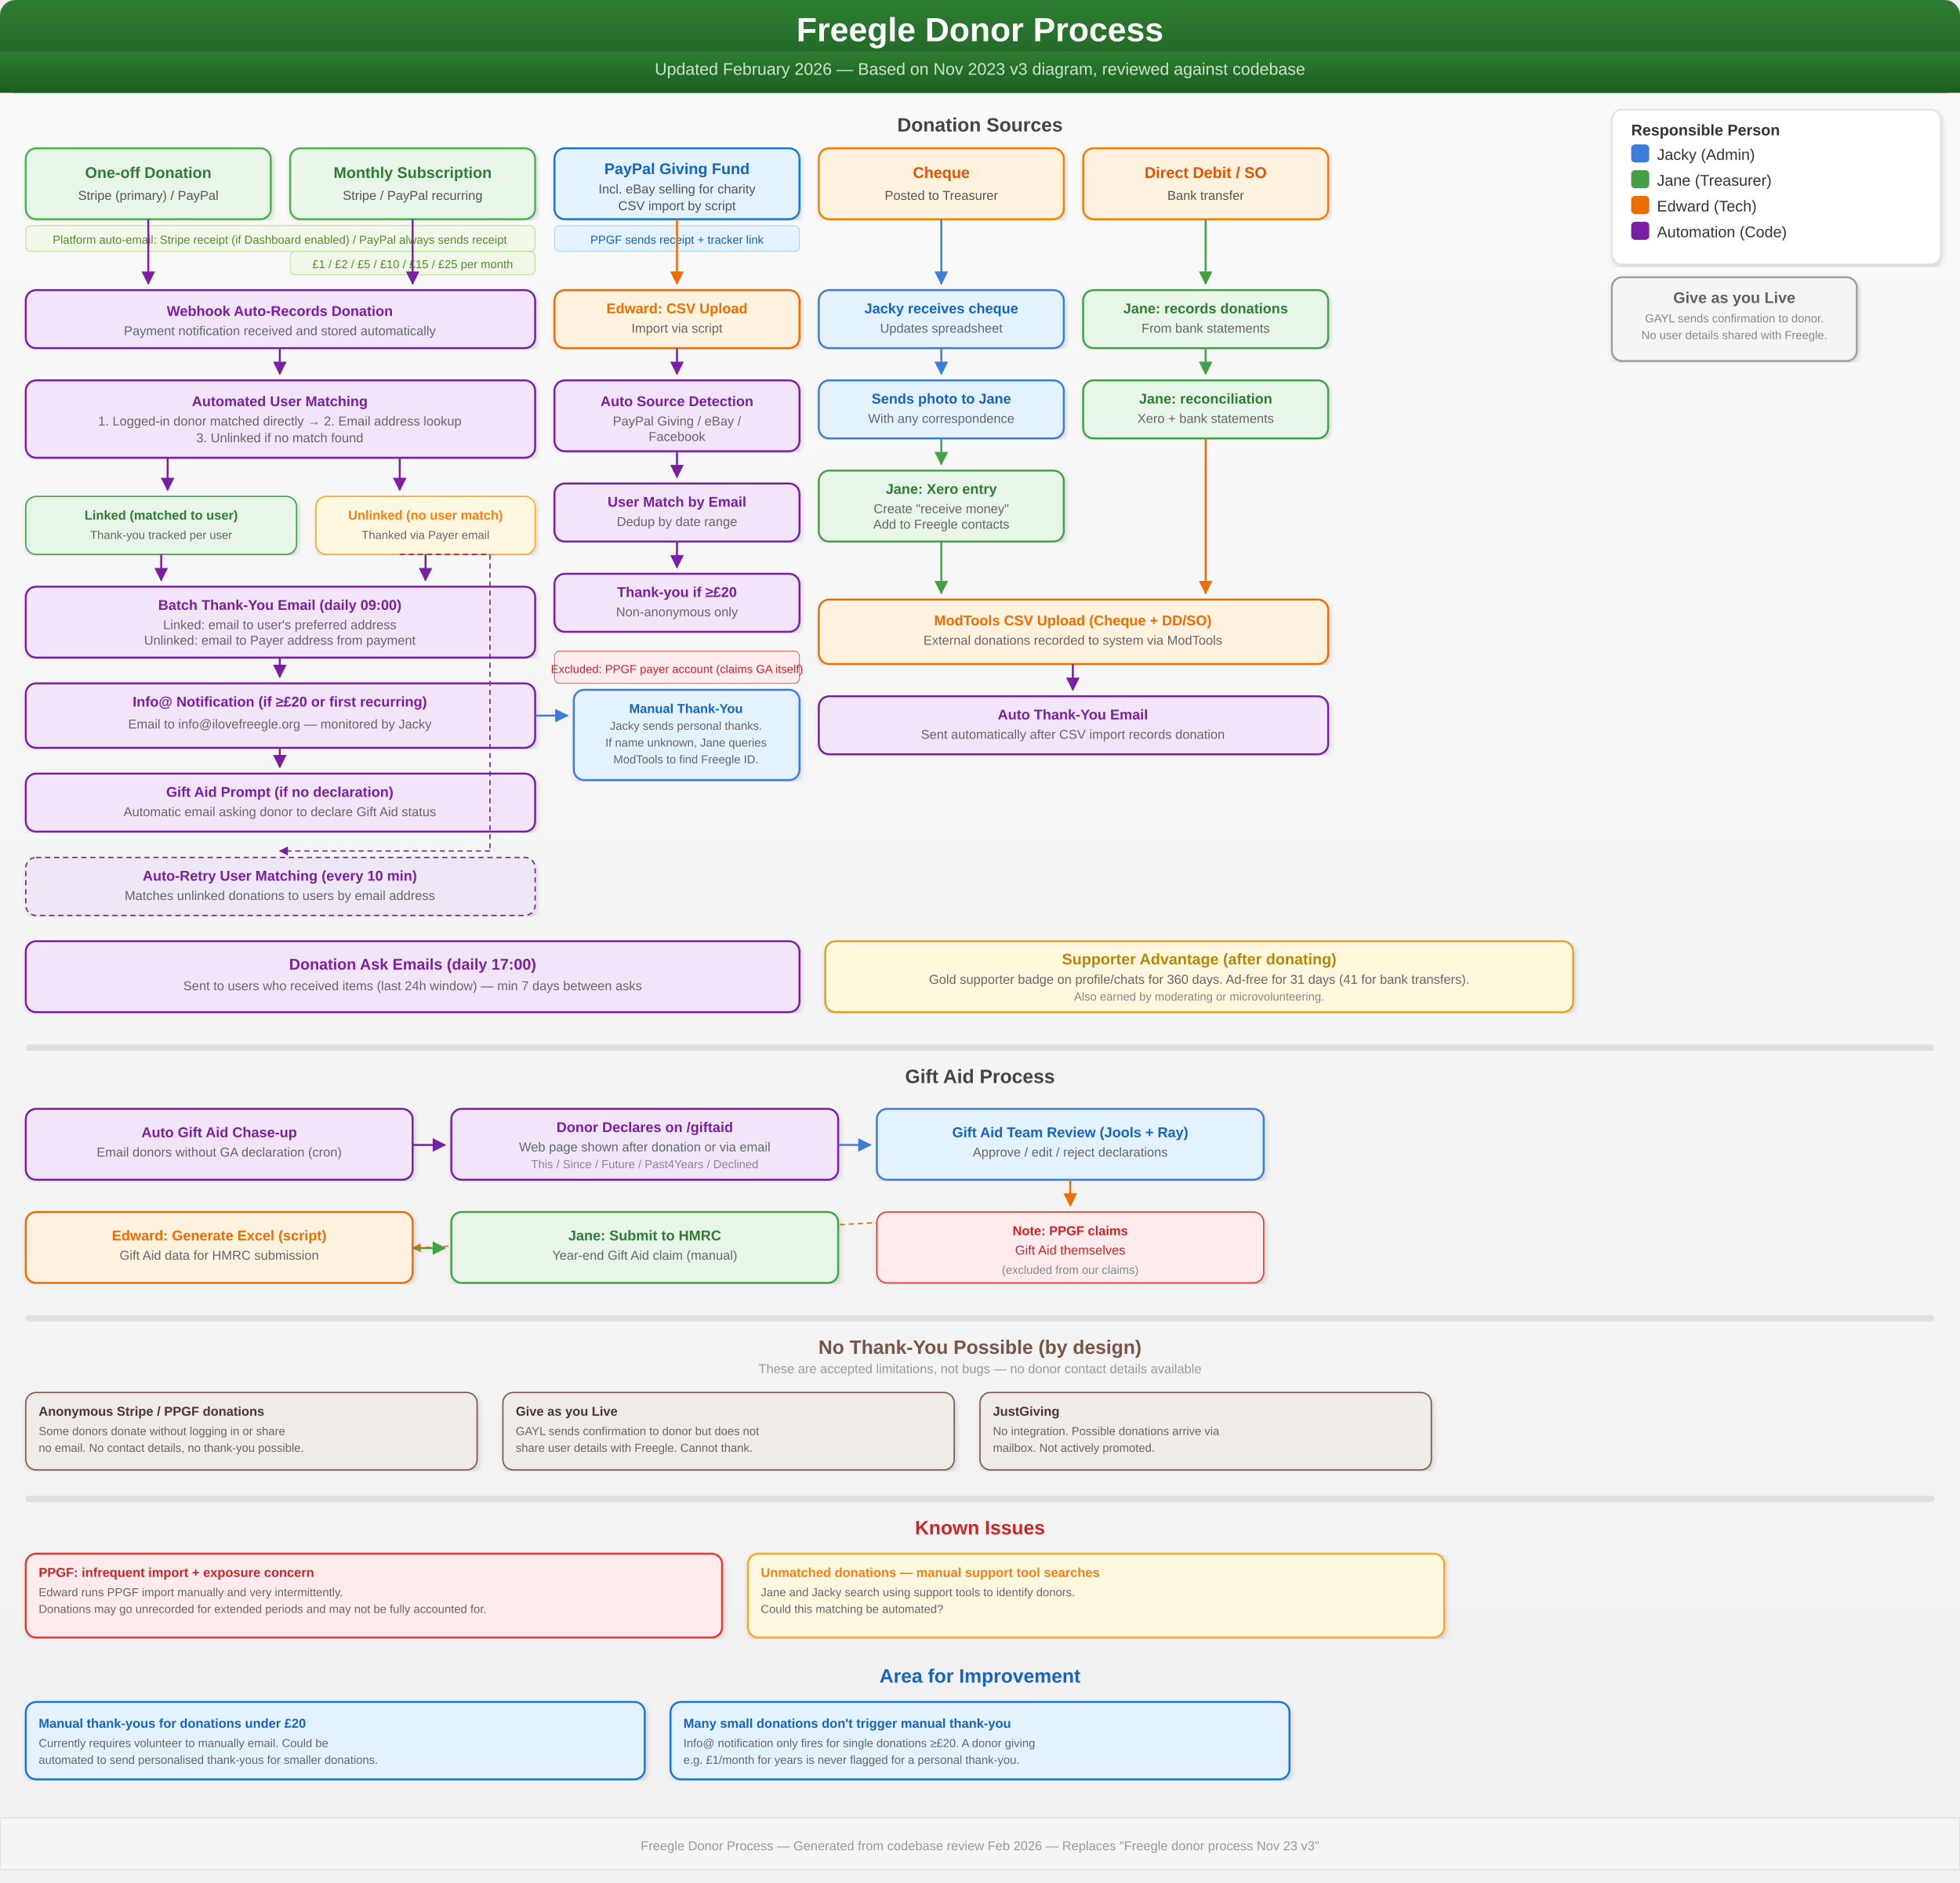
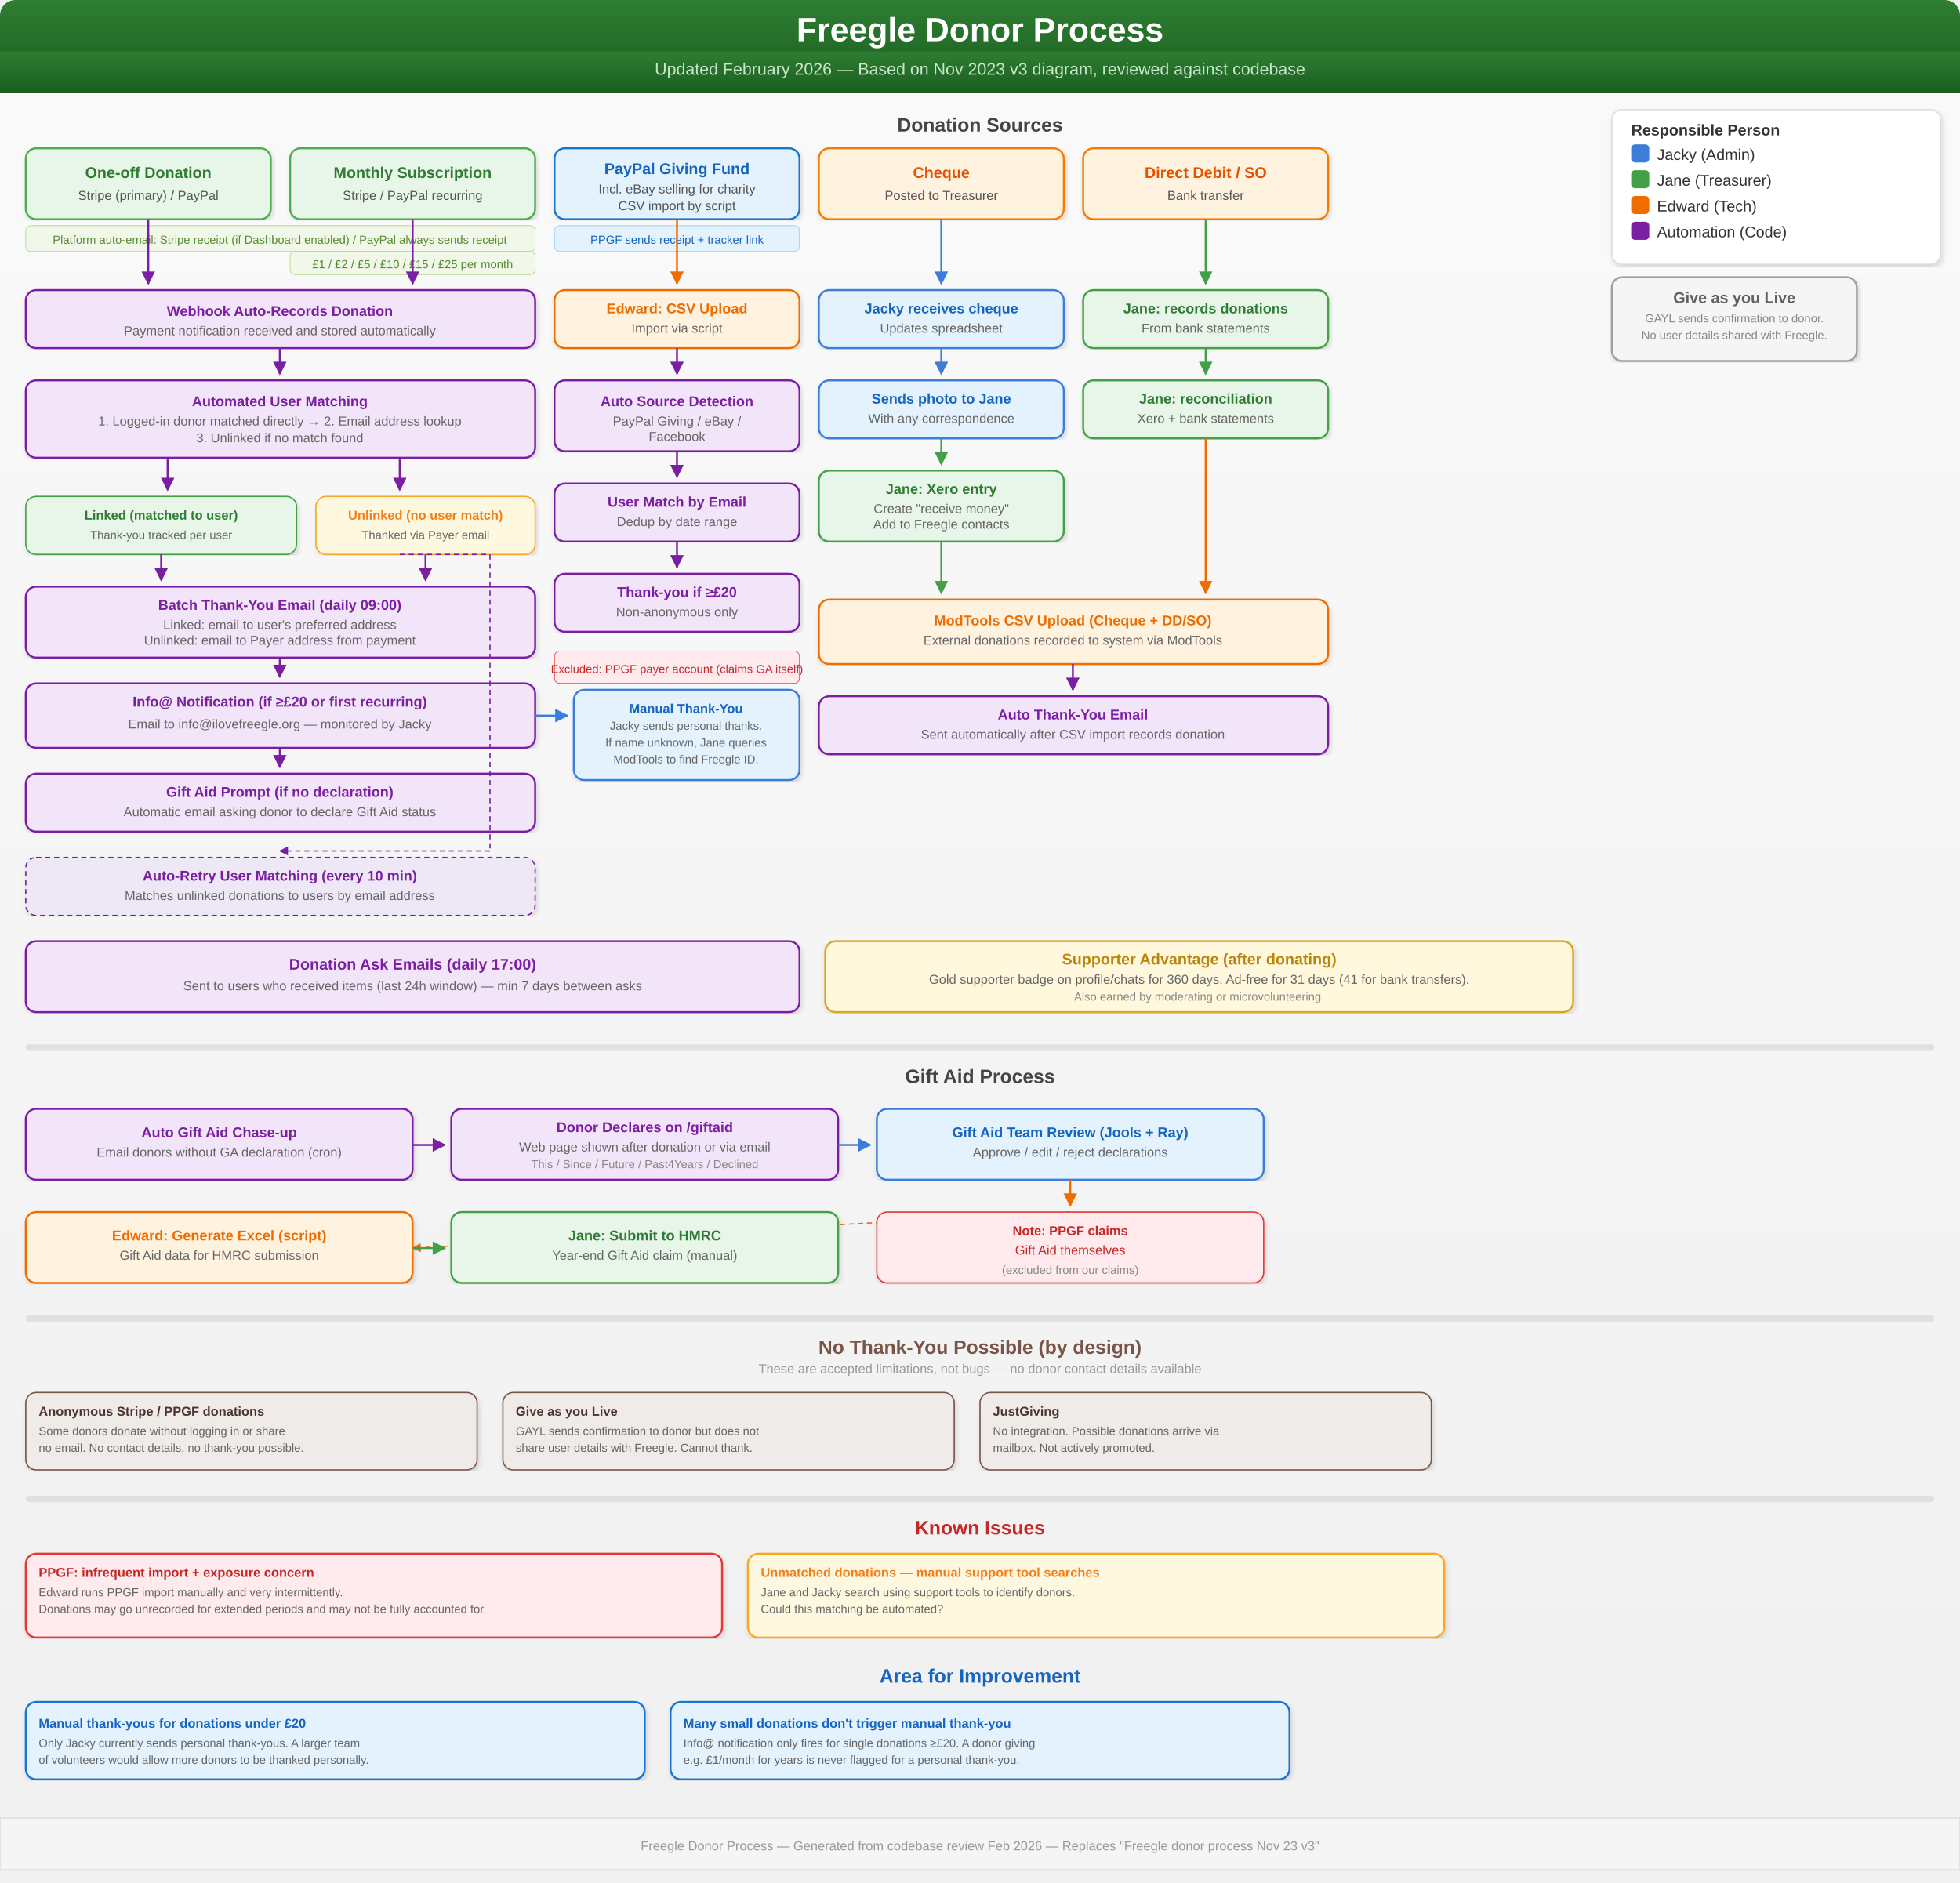
<svg xmlns="http://www.w3.org/2000/svg" viewBox="0 0 1520 1460" font-family="Segoe UI, Arial, sans-serif">
  <defs>
    <filter id="shadow" x="-2%" y="-2%" width="104%" height="104%">
      <feDropShadow dx="1" dy="2" stdDeviation="2" flood-opacity="0.15" />
    </filter>
    <marker id="arrow" viewBox="0 0 10 10" refX="9" refY="5" markerWidth="7" markerHeight="7" orient="auto-start-reverse">
      <path d="M 0 0 L 10 5 L 0 10 z" fill="#666" />
    </marker>
    <marker id="arrow-blue" viewBox="0 0 10 10" refX="9" refY="5" markerWidth="7" markerHeight="7" orient="auto-start-reverse">
      <path d="M 0 0 L 10 5 L 0 10 z" fill="#3B7DD8" />
    </marker>
    <marker id="arrow-green" viewBox="0 0 10 10" refX="9" refY="5" markerWidth="7" markerHeight="7" orient="auto-start-reverse">
      <path d="M 0 0 L 10 5 L 0 10 z" fill="#43A047" />
    </marker>
    <marker id="arrow-orange" viewBox="0 0 10 10" refX="9" refY="5" markerWidth="7" markerHeight="7" orient="auto-start-reverse">
      <path d="M 0 0 L 10 5 L 0 10 z" fill="#EF6C00" />
    </marker>
    <marker id="arrow-purple" viewBox="0 0 10 10" refX="9" refY="5" markerWidth="7" markerHeight="7" orient="auto-start-reverse">
      <path d="M 0 0 L 10 5 L 0 10 z" fill="#7B1FA2" />
    </marker>
    <linearGradient id="headerGrad" x1="0" y1="0" x2="0" y2="1">
      <stop offset="0%" stop-color="#2E7D32" />
      <stop offset="100%" stop-color="#1B5E20" />
    </linearGradient>
    <linearGradient id="bgGrad" x1="0" y1="0" x2="0" y2="1">
      <stop offset="0%" stop-color="#FAFAFA" />
      <stop offset="100%" stop-color="#F0F0F0" />
    </linearGradient>
  </defs>
  <rect width="1520" height="1460" rx="12" fill="url(#bgGrad)" />
  <rect x="0" y="0" width="1520" height="72" rx="12" fill="url(#headerGrad)" />
  <rect x="0" y="40" width="1520" height="32" fill="url(#headerGrad)" />
  <text x="760" y="32" text-anchor="middle" fill="white" font-size="26" font-weight="bold">Freegle Donor Process</text>
  <text x="760" y="58" text-anchor="middle" fill="#C8E6C9" font-size="13">Updated February 2026 — Based on Nov 2023 v3 diagram, reviewed against codebase</text>
  <rect x="1250" y="85" width="255" height="120" rx="8" fill="white" stroke="#DDD" filter="url(#shadow)" />
  <text x="1265" y="105" font-size="12" font-weight="bold" fill="#333">Responsible Person</text>
  <rect x="1265" y="112" width="14" height="14" rx="3" fill="#3B7DD8" />
  <text x="1285" y="124" font-size="12" fill="#333">Jacky (Admin)</text>
  <rect x="1265" y="132" width="14" height="14" rx="3" fill="#43A047" />
  <text x="1285" y="144" font-size="12" fill="#333">Jane (Treasurer)</text>
  <rect x="1265" y="152" width="14" height="14" rx="3" fill="#EF6C00" />
  <text x="1285" y="164" font-size="12" fill="#333">Edward (Tech)</text>
  <rect x="1265" y="172" width="14" height="14" rx="3" fill="#7B1FA2" />
  <text x="1285" y="184" font-size="12" fill="#333">Automation (Code)</text>
  <text x="760" y="102" text-anchor="middle" font-size="15" font-weight="bold" fill="#444">Donation Sources</text>
  <rect x="20" y="115" width="190" height="55" rx="8" fill="#E8F5E9" stroke="#4CAF50" stroke-width="1.5" filter="url(#shadow)" />
  <text x="115" y="138" text-anchor="middle" font-size="12" font-weight="bold" fill="#2E7D32">One-off Donation</text>
  <text x="115" y="155" text-anchor="middle" font-size="10" fill="#555">Stripe (primary) / PayPal</text>
  <rect x="225" y="115" width="190" height="55" rx="8" fill="#E8F5E9" stroke="#4CAF50" stroke-width="1.5" filter="url(#shadow)" />
  <text x="320" y="138" text-anchor="middle" font-size="12" font-weight="bold" fill="#2E7D32">Monthly Subscription</text>
  <text x="320" y="155" text-anchor="middle" font-size="10" fill="#555">Stripe / PayPal recurring</text>
  <rect x="430" y="115" width="190" height="55" rx="8" fill="#E3F2FD" stroke="#1976D2" stroke-width="1.5" filter="url(#shadow)" />
  <text x="525" y="135" text-anchor="middle" font-size="12" font-weight="bold" fill="#1565C0">PayPal Giving Fund</text>
  <text x="525" y="150" text-anchor="middle" font-size="10" fill="#555">Incl. eBay selling for charity</text>
  <text x="525" y="163" text-anchor="middle" font-size="10" fill="#555">CSV import by script</text>
  <rect x="635" y="115" width="190" height="55" rx="8" fill="#FFF3E0" stroke="#F57C00" stroke-width="1.5" filter="url(#shadow)" />
  <text x="730" y="138" text-anchor="middle" font-size="12" font-weight="bold" fill="#E65100">Cheque</text>
  <text x="730" y="155" text-anchor="middle" font-size="10" fill="#555">Posted to Treasurer</text>
  <rect x="840" y="115" width="190" height="55" rx="8" fill="#FFF3E0" stroke="#F57C00" stroke-width="1.5" filter="url(#shadow)" />
  <text x="935" y="138" text-anchor="middle" font-size="12" font-weight="bold" fill="#E65100">Direct Debit / SO</text>
  <text x="935" y="155" text-anchor="middle" font-size="10" fill="#555">Bank transfer</text>
  <rect x="1250" y="215" width="190" height="65" rx="8" fill="#F5F5F5" stroke="#9E9E9E" stroke-width="1.5" filter="url(#shadow)" />
  <text x="1345" y="235" text-anchor="middle" font-size="12" font-weight="bold" fill="#616161">Give as you Live</text>
  <text x="1345" y="250" text-anchor="middle" font-size="9" fill="#888">GAYL sends confirmation to donor.</text>
  <text x="1345" y="263" text-anchor="middle" font-size="9" fill="#888">No user details shared with Freegle.</text>
  <rect x="20" y="175" width="395" height="20" rx="4" fill="#F1F8E9" stroke="#AED581" stroke-width="0.5" />
  <text x="217" y="189" text-anchor="middle" font-size="9" fill="#558B2F">Platform auto-email: Stripe receipt (if Dashboard enabled) / PayPal always sends receipt</text>
  <rect x="225" y="195" width="190" height="18" rx="4" fill="#F1F8E9" stroke="#AED581" stroke-width="0.5" />
  <text x="320" y="208" text-anchor="middle" font-size="9" fill="#558B2F">£1 / £2 / £5 / £10 / £15 / £25 per month</text>
  <rect x="430" y="175" width="190" height="20" rx="4" fill="#E3F2FD" stroke="#90CAF9" stroke-width="0.5" />
  <text x="525" y="189" text-anchor="middle" font-size="9" fill="#1565C0">PPGF sends receipt + tracker link</text>
  <line x1="115" y1="170" x2="115" y2="220" stroke="#7B1FA2" stroke-width="1.5" marker-end="url(#arrow-purple)" />
  <line x1="320" y1="170" x2="320" y2="220" stroke="#7B1FA2" stroke-width="1.5" marker-end="url(#arrow-purple)" />
  <rect x="20" y="225" width="395" height="45" rx="8" fill="#F3E5F9" stroke="#7B1FA2" stroke-width="1.5" filter="url(#shadow)" />
  <text x="217" y="245" text-anchor="middle" font-size="11" font-weight="bold" fill="#7B1FA2">Webhook Auto-Records Donation</text>
  <text x="217" y="260" text-anchor="middle" font-size="10" fill="#666">Payment notification received and stored automatically</text>
  <line x1="217" y1="270" x2="217" y2="290" stroke="#7B1FA2" stroke-width="1.5" marker-end="url(#arrow-purple)" />
  <rect x="20" y="295" width="395" height="60" rx="8" fill="#F3E5F9" stroke="#7B1FA2" stroke-width="1.5" filter="url(#shadow)" />
  <text x="217" y="315" text-anchor="middle" font-size="11" font-weight="bold" fill="#7B1FA2">Automated User Matching</text>
  <text x="217" y="330" text-anchor="middle" font-size="10" fill="#666">1. Logged-in donor matched directly → 2. Email address lookup</text>
  <text x="217" y="343" text-anchor="middle" font-size="10" fill="#666">3. Unlinked if no match found</text>
  <line x1="130" y1="355" x2="130" y2="380" stroke="#7B1FA2" stroke-width="1.5" marker-end="url(#arrow-purple)" />
  <line x1="310" y1="355" x2="310" y2="380" stroke="#7B1FA2" stroke-width="1.5" marker-end="url(#arrow-purple)" />
  <rect x="20" y="385" width="210" height="45" rx="8" fill="#E8F5E9" stroke="#43A047" stroke-width="1" filter="url(#shadow)" />
  <text x="125" y="403" text-anchor="middle" font-size="10" font-weight="bold" fill="#2E7D32">Linked (matched to user)</text>
  <text x="125" y="418" text-anchor="middle" font-size="9" fill="#666">Thank-you tracked per user</text>
  <rect x="245" y="385" width="170" height="45" rx="8" fill="#FFF8E1" stroke="#F9A825" stroke-width="1" filter="url(#shadow)" />
  <text x="330" y="403" text-anchor="middle" font-size="10" font-weight="bold" fill="#F57F17">Unlinked (no user match)</text>
  <text x="330" y="418" text-anchor="middle" font-size="9" fill="#666">Thanked via Payer email</text>
  <line x1="125" y1="430" x2="125" y2="450" stroke="#7B1FA2" stroke-width="1.5" marker-end="url(#arrow-purple)" />
  <line x1="330" y1="430" x2="330" y2="450" stroke="#7B1FA2" stroke-width="1.5" marker-end="url(#arrow-purple)" />
  <rect x="20" y="455" width="395" height="55" rx="8" fill="#F3E5F9" stroke="#7B1FA2" stroke-width="1.5" filter="url(#shadow)" />
  <text x="217" y="473" text-anchor="middle" font-size="11" font-weight="bold" fill="#7B1FA2">Batch Thank-You Email (daily 09:00)</text>
  <text x="217" y="488" text-anchor="middle" font-size="10" fill="#666">Linked: email to user's preferred address</text>
  <text x="217" y="500" text-anchor="middle" font-size="10" fill="#666">Unlinked: email to Payer address from payment</text>
  <line x1="217" y1="510" x2="217" y2="525" stroke="#7B1FA2" stroke-width="1.5" marker-end="url(#arrow-purple)" />
  <rect x="20" y="530" width="395" height="50" rx="8" fill="#F3E5F9" stroke="#7B1FA2" stroke-width="1.5" filter="url(#shadow)" />
  <text x="217" y="548" text-anchor="middle" font-size="11" font-weight="bold" fill="#7B1FA2">Info@ Notification (if ≥£20 or first recurring)</text>
  <text x="217" y="565" text-anchor="middle" font-size="10" fill="#666">Email to info@ilovefreegle.org — monitored by Jacky</text>
  <line x1="415" y1="555" x2="440" y2="555" stroke="#3B7DD8" stroke-width="1.5" marker-end="url(#arrow-blue)" />
  <rect x="445" y="535" width="175" height="70" rx="8" fill="#E3F2FD" stroke="#3B7DD8" stroke-width="1.5" filter="url(#shadow)" />
  <text x="532" y="553" text-anchor="middle" font-size="10" font-weight="bold" fill="#1565C0">Manual Thank-You</text>
  <text x="532" y="566" text-anchor="middle" font-size="9" fill="#666">Jacky sends personal thanks.</text>
  <text x="532" y="579" text-anchor="middle" font-size="9" fill="#666">If name unknown, Jane queries</text>
  <text x="532" y="592" text-anchor="middle" font-size="9" fill="#666">ModTools to find Freegle ID.</text>
  <line x1="217" y1="580" x2="217" y2="595" stroke="#7B1FA2" stroke-width="1.5" marker-end="url(#arrow-purple)" />
  <rect x="20" y="600" width="395" height="45" rx="8" fill="#F3E5F9" stroke="#7B1FA2" stroke-width="1.5" filter="url(#shadow)" />
  <text x="217" y="618" text-anchor="middle" font-size="11" font-weight="bold" fill="#7B1FA2">Gift Aid Prompt (if no declaration)</text>
  <text x="217" y="633" text-anchor="middle" font-size="10" fill="#666">Automatic email asking donor to declare Gift Aid status</text>
  <line x1="310" y1="430" x2="380" y2="430" stroke="#7B1FA2" stroke-width="1" stroke-dasharray="4,3" />
  <line x1="380" y1="430" x2="380" y2="660" stroke="#7B1FA2" stroke-width="1" stroke-dasharray="4,3" />
  <line x1="380" y1="660" x2="217" y2="660" stroke="#7B1FA2" stroke-width="1" stroke-dasharray="4,3" marker-end="url(#arrow-purple)" />
  <rect x="20" y="665" width="395" height="45" rx="8" fill="#EDE7F6" stroke="#7B1FA2" stroke-width="1" filter="url(#shadow)" stroke-dasharray="4,3" />
  <text x="217" y="683" text-anchor="middle" font-size="11" font-weight="bold" fill="#7B1FA2">Auto-Retry User Matching (every 10 min)</text>
  <text x="217" y="698" text-anchor="middle" font-size="10" fill="#666">Matches unlinked donations to users by email address</text>
  <line x1="525" y1="170" x2="525" y2="220" stroke="#EF6C00" stroke-width="1.5" marker-end="url(#arrow-orange)" />
  <rect x="430" y="225" width="190" height="45" rx="8" fill="#FFF3E0" stroke="#EF6C00" stroke-width="1.5" filter="url(#shadow)" />
  <text x="525" y="243" text-anchor="middle" font-size="11" font-weight="bold" fill="#EF6C00">Edward: CSV Upload</text>
  <text x="525" y="258" text-anchor="middle" font-size="10" fill="#666">Import via script</text>
  <line x1="525" y1="270" x2="525" y2="290" stroke="#7B1FA2" stroke-width="1.5" marker-end="url(#arrow-purple)" />
  <rect x="430" y="295" width="190" height="55" rx="8" fill="#F3E5F9" stroke="#7B1FA2" stroke-width="1.5" filter="url(#shadow)" />
  <text x="525" y="315" text-anchor="middle" font-size="11" font-weight="bold" fill="#7B1FA2">Auto Source Detection</text>
  <text x="525" y="330" text-anchor="middle" font-size="10" fill="#666">PayPal Giving / eBay /</text>
  <text x="525" y="342" text-anchor="middle" font-size="10" fill="#666">Facebook</text>
  <line x1="525" y1="350" x2="525" y2="370" stroke="#7B1FA2" stroke-width="1.5" marker-end="url(#arrow-purple)" />
  <rect x="430" y="375" width="190" height="45" rx="8" fill="#F3E5F9" stroke="#7B1FA2" stroke-width="1.5" filter="url(#shadow)" />
  <text x="525" y="393" text-anchor="middle" font-size="11" font-weight="bold" fill="#7B1FA2">User Match by Email</text>
  <text x="525" y="408" text-anchor="middle" font-size="10" fill="#666">Dedup by date range</text>
  <line x1="525" y1="420" x2="525" y2="440" stroke="#7B1FA2" stroke-width="1.5" marker-end="url(#arrow-purple)" />
  <rect x="430" y="445" width="190" height="45" rx="8" fill="#F3E5F9" stroke="#7B1FA2" stroke-width="1.5" filter="url(#shadow)" />
  <text x="525" y="463" text-anchor="middle" font-size="11" font-weight="bold" fill="#7B1FA2">Thank-you if ≥£20</text>
  <text x="525" y="478" text-anchor="middle" font-size="10" fill="#666">Non-anonymous only</text>
  <rect x="430" y="505" width="190" height="25" rx="4" fill="#FFEBEE" stroke="#E53935" stroke-width="0.5" />
  <text x="525" y="522" text-anchor="middle" font-size="9" fill="#C62828">Excluded: PPGF payer account (claims GA itself)</text>
  <line x1="730" y1="170" x2="730" y2="220" stroke="#3B7DD8" stroke-width="1.5" marker-end="url(#arrow-blue)" />
  <rect x="635" y="225" width="190" height="45" rx="8" fill="#E3F2FD" stroke="#3B7DD8" stroke-width="1.5" filter="url(#shadow)" />
  <text x="730" y="243" text-anchor="middle" font-size="11" font-weight="bold" fill="#1565C0">Jacky receives cheque</text>
  <text x="730" y="258" text-anchor="middle" font-size="10" fill="#666">Updates spreadsheet</text>
  <line x1="730" y1="270" x2="730" y2="290" stroke="#3B7DD8" stroke-width="1.5" marker-end="url(#arrow-blue)" />
  <rect x="635" y="295" width="190" height="45" rx="8" fill="#E3F2FD" stroke="#3B7DD8" stroke-width="1.5" filter="url(#shadow)" />
  <text x="730" y="313" text-anchor="middle" font-size="11" font-weight="bold" fill="#1565C0">Sends photo to Jane</text>
  <text x="730" y="328" text-anchor="middle" font-size="10" fill="#666">With any correspondence</text>
  <line x1="730" y1="340" x2="730" y2="360" stroke="#43A047" stroke-width="1.5" marker-end="url(#arrow-green)" />
  <rect x="635" y="365" width="190" height="55" rx="8" fill="#E8F5E9" stroke="#43A047" stroke-width="1.5" filter="url(#shadow)" />
  <text x="730" y="383" text-anchor="middle" font-size="11" font-weight="bold" fill="#2E7D32">Jane: Xero entry</text>
  <text x="730" y="398" text-anchor="middle" font-size="10" fill="#666">Create "receive money"</text>
  <text x="730" y="410" text-anchor="middle" font-size="10" fill="#666">Add to Freegle contacts</text>
  <line x1="730" y1="420" x2="730" y2="460" stroke="#43A047" stroke-width="1.5" marker-end="url(#arrow-green)" />
  <line x1="935" y1="170" x2="935" y2="220" stroke="#43A047" stroke-width="1.5" marker-end="url(#arrow-green)" />
  <rect x="840" y="225" width="190" height="45" rx="8" fill="#E8F5E9" stroke="#43A047" stroke-width="1.5" filter="url(#shadow)" />
  <text x="935" y="243" text-anchor="middle" font-size="11" font-weight="bold" fill="#2E7D32">Jane: records donations</text>
  <text x="935" y="258" text-anchor="middle" font-size="10" fill="#666">From bank statements</text>
  <line x1="935" y1="270" x2="935" y2="290" stroke="#43A047" stroke-width="1.5" marker-end="url(#arrow-green)" />
  <rect x="840" y="295" width="190" height="45" rx="8" fill="#E8F5E9" stroke="#43A047" stroke-width="1.5" filter="url(#shadow)" />
  <text x="935" y="313" text-anchor="middle" font-size="11" font-weight="bold" fill="#2E7D32">Jane: reconciliation</text>
  <text x="935" y="328" text-anchor="middle" font-size="10" fill="#666">Xero + bank statements</text>
  <line x1="935" y1="340" x2="935" y2="460" stroke="#EF6C00" stroke-width="1.5" marker-end="url(#arrow-orange)" />
  <rect x="635" y="465" width="395" height="50" rx="8" fill="#FFF3E0" stroke="#EF6C00" stroke-width="1.5" filter="url(#shadow)" />
  <text x="832" y="485" text-anchor="middle" font-size="11" font-weight="bold" fill="#EF6C00">ModTools CSV Upload (Cheque + DD/SO)</text>
  <text x="832" y="500" text-anchor="middle" font-size="10" fill="#666">External donations recorded to system via ModTools</text>
  <line x1="832" y1="515" x2="832" y2="535" stroke="#7B1FA2" stroke-width="1.5" marker-end="url(#arrow-purple)" />
  <rect x="635" y="540" width="395" height="45" rx="8" fill="#F3E5F9" stroke="#7B1FA2" stroke-width="1.5" filter="url(#shadow)" />
  <text x="832" y="558" text-anchor="middle" font-size="11" font-weight="bold" fill="#7B1FA2">Auto Thank-You Email</text>
  <text x="832" y="573" text-anchor="middle" font-size="10" fill="#666">Sent automatically after CSV import records donation</text>
  <rect x="20" y="730" width="600" height="55" rx="8" fill="#F3E5F9" stroke="#7B1FA2" stroke-width="1.5" filter="url(#shadow)" />
  <text x="320" y="752" text-anchor="middle" font-size="12" font-weight="bold" fill="#7B1FA2">Donation Ask Emails (daily 17:00)</text>
  <text x="320" y="768" text-anchor="middle" font-size="10" fill="#666">Sent to users who received items (last 24h window) — min 7 days between asks</text>
  <rect x="640" y="730" width="580" height="55" rx="8" fill="#FFF8DC" stroke="#DAA520" stroke-width="1.5" filter="url(#shadow)" />
  <text x="930" y="748" text-anchor="middle" font-size="12" font-weight="bold" fill="#B8860B">Supporter Advantage (after donating)</text>
  <text x="930" y="763" text-anchor="middle" font-size="10" fill="#666">Gold supporter badge on profile/chats for 360 days. Ad-free for 31 days (41 for bank transfers).</text>
  <text x="930" y="776" text-anchor="middle" font-size="9" fill="#888">Also earned by moderating or microvolunteering.</text>
  <rect x="20" y="810" width="1480" height="5" rx="2" fill="#E0E0E0" />
  <text x="760" y="840" text-anchor="middle" font-size="15" font-weight="bold" fill="#444">Gift Aid Process</text>
  <rect x="20" y="860" width="300" height="55" rx="8" fill="#F3E5F9" stroke="#7B1FA2" stroke-width="1.5" filter="url(#shadow)" />
  <text x="170" y="882" text-anchor="middle" font-size="11" font-weight="bold" fill="#7B1FA2">Auto Gift Aid Chase-up</text>
  <text x="170" y="897" text-anchor="middle" font-size="10" fill="#666">Email donors without GA declaration (cron)</text>
  <line x1="320" y1="888" x2="345" y2="888" stroke="#7B1FA2" stroke-width="1.5" marker-end="url(#arrow-purple)" />
  <rect x="350" y="860" width="300" height="55" rx="8" fill="#F3E5F9" stroke="#7B1FA2" stroke-width="1.5" filter="url(#shadow)" />
  <text x="500" y="878" text-anchor="middle" font-size="11" font-weight="bold" fill="#7B1FA2">Donor Declares on /giftaid</text>
  <text x="500" y="893" text-anchor="middle" font-size="10" fill="#666">Web page shown after donation or via email</text>
  <text x="500" y="906" text-anchor="middle" font-size="9" fill="#888">This / Since / Future / Past4Years / Declined</text>
  <line x1="650" y1="888" x2="675" y2="888" stroke="#3B7DD8" stroke-width="1.5" marker-end="url(#arrow-blue)" />
  <rect x="680" y="860" width="300" height="55" rx="8" fill="#E3F2FD" stroke="#3B7DD8" stroke-width="1.5" filter="url(#shadow)" />
  <text x="830" y="882" text-anchor="middle" font-size="11" font-weight="bold" fill="#1565C0">Gift Aid Team Review (Jools + Ray)</text>
  <text x="830" y="897" text-anchor="middle" font-size="10" fill="#666">Approve / edit / reject declarations</text>
  <line x1="830" y1="915" x2="830" y2="935" stroke="#EF6C00" stroke-width="1.5" marker-end="url(#arrow-orange)" />
  <rect x="20" y="940" width="300" height="55" rx="8" fill="#FFF3E0" stroke="#EF6C00" stroke-width="1.5" filter="url(#shadow)" />
  <text x="170" y="962" text-anchor="middle" font-size="11" font-weight="bold" fill="#EF6C00">Edward: Generate Excel (script)</text>
  <text x="170" y="977" text-anchor="middle" font-size="10" fill="#666">Gift Aid data for HMRC submission</text>
  <line x1="830" y1="940" x2="320" y2="968" stroke="#EF6C00" stroke-width="1" stroke-dasharray="4,3" marker-end="url(#arrow-orange)" />
  <line x1="320" y1="968" x2="345" y2="968" stroke="#43A047" stroke-width="1.5" marker-end="url(#arrow-green)" />
  <rect x="350" y="940" width="300" height="55" rx="8" fill="#E8F5E9" stroke="#43A047" stroke-width="1.5" filter="url(#shadow)" />
  <text x="500" y="962" text-anchor="middle" font-size="11" font-weight="bold" fill="#2E7D32">Jane: Submit to HMRC</text>
  <text x="500" y="977" text-anchor="middle" font-size="10" fill="#666">Year-end Gift Aid claim (manual)</text>
  <rect x="680" y="940" width="300" height="55" rx="8" fill="#FFEBEE" stroke="#E53935" stroke-width="1" filter="url(#shadow)" />
  <text x="830" y="958" text-anchor="middle" font-size="10" font-weight="bold" fill="#C62828">Note: PPGF claims</text>
  <text x="830" y="973" text-anchor="middle" font-size="10" fill="#C62828">Gift Aid themselves</text>
  <text x="830" y="988" text-anchor="middle" font-size="9" fill="#888">(excluded from our claims)</text>
  <rect x="20" y="1020" width="1480" height="5" rx="2" fill="#E0E0E0" />
  <text x="760" y="1050" text-anchor="middle" font-size="15" font-weight="bold" fill="#795548">No Thank-You Possible (by design)</text>
  <text x="760" y="1065" text-anchor="middle" font-size="10" fill="#999">These are accepted limitations, not bugs — no donor contact details available</text>
  <rect x="20" y="1080" width="350" height="60" rx="8" fill="#EFEBE9" stroke="#795548" stroke-width="1" filter="url(#shadow)" />
  <text x="30" y="1098" font-size="10" font-weight="bold" fill="#4E342E">Anonymous Stripe / PPGF donations</text>
  <text x="30" y="1113" font-size="9" fill="#666">Some donors donate without logging in or share</text>
  <text x="30" y="1126" font-size="9" fill="#666">no email. No contact details, no thank-you possible.</text>
  <rect x="390" y="1080" width="350" height="60" rx="8" fill="#EFEBE9" stroke="#795548" stroke-width="1" filter="url(#shadow)" />
  <text x="400" y="1098" font-size="10" font-weight="bold" fill="#4E342E">Give as you Live</text>
  <text x="400" y="1113" font-size="9" fill="#666">GAYL sends confirmation to donor but does not</text>
  <text x="400" y="1126" font-size="9" fill="#666">share user details with Freegle. Cannot thank.</text>
  <rect x="760" y="1080" width="350" height="60" rx="8" fill="#EFEBE9" stroke="#795548" stroke-width="1" filter="url(#shadow)" />
  <text x="770" y="1098" font-size="10" font-weight="bold" fill="#4E342E">JustGiving</text>
  <text x="770" y="1113" font-size="9" fill="#666">No integration. Possible donations arrive via</text>
  <text x="770" y="1126" font-size="9" fill="#666">mailbox. Not actively promoted.</text>
  <rect x="20" y="1160" width="1480" height="5" rx="2" fill="#E0E0E0" />
  <text x="760" y="1190" text-anchor="middle" font-size="15" font-weight="bold" fill="#C62828">Known Issues</text>
  <rect x="20" y="1205" width="540" height="65" rx="8" fill="#FFEBEE" stroke="#E53935" stroke-width="1.5" filter="url(#shadow)" />
  <text x="30" y="1223" font-size="10" font-weight="bold" fill="#C62828">PPGF: infrequent import + exposure concern</text>
  <text x="30" y="1238" font-size="9" fill="#666">Edward runs PPGF import manually and very intermittently.</text>
  <text x="30" y="1251" font-size="9" fill="#666">Donations may go unrecorded for extended periods and may not be fully accounted for.</text>
  <rect x="580" y="1205" width="540" height="65" rx="8" fill="#FFF8E1" stroke="#F9A825" stroke-width="1.5" filter="url(#shadow)" />
  <text x="590" y="1223" font-size="10" font-weight="bold" fill="#F57F17">Unmatched donations — manual support tool searches</text>
  <text x="590" y="1238" font-size="9" fill="#666">Jane and Jacky search using support tools to identify donors.</text>
  <text x="590" y="1251" font-size="9" fill="#666">Could this matching be automated?</text>
  <text x="760" y="1305" text-anchor="middle" font-size="15" font-weight="bold" fill="#1565C0">Area for Improvement</text>
  <rect x="20" y="1320" width="480" height="60" rx="8" fill="#E3F2FD" stroke="#1976D2" stroke-width="1.5" filter="url(#shadow)" />
  <text x="30" y="1340" font-size="10" font-weight="bold" fill="#1565C0">Manual thank-yous for donations under £20</text>
-   <text x="30" y="1355" font-size="9" fill="#666">Currently requires volunteer to manually email. Could be</text>
-   <text x="30" y="1368" font-size="9" fill="#666">automated to send personalised thank-yous for smaller donations.</text>
+   <text x="30" y="1355" font-size="9" fill="#666">Only Jacky currently sends personal thank-yous. A larger team</text>
+   <text x="30" y="1368" font-size="9" fill="#666">of volunteers would allow more donors to be thanked personally.</text>
  <rect x="520" y="1320" width="480" height="60" rx="8" fill="#E3F2FD" stroke="#1976D2" stroke-width="1.5" filter="url(#shadow)" />
  <text x="530" y="1340" font-size="10" font-weight="bold" fill="#1565C0">Many small donations don't trigger manual thank-you</text>
  <text x="530" y="1355" font-size="9" fill="#666">Info@ notification only fires for single donations ≥£20. A donor giving</text>
  <text x="530" y="1368" font-size="9" fill="#666">e.g. £1/month for years is never flagged for a personal thank-you.</text>
  <rect x="0" y="1410" width="1520" height="40" rx="0" fill="#F5F5F5" stroke="#E0E0E0" stroke-width="1" />
  <text x="760" y="1435" text-anchor="middle" font-size="10" fill="#999">Freegle Donor Process — Generated from codebase review Feb 2026 — Replaces "Freegle donor process Nov 23 v3"</text>
</svg>
